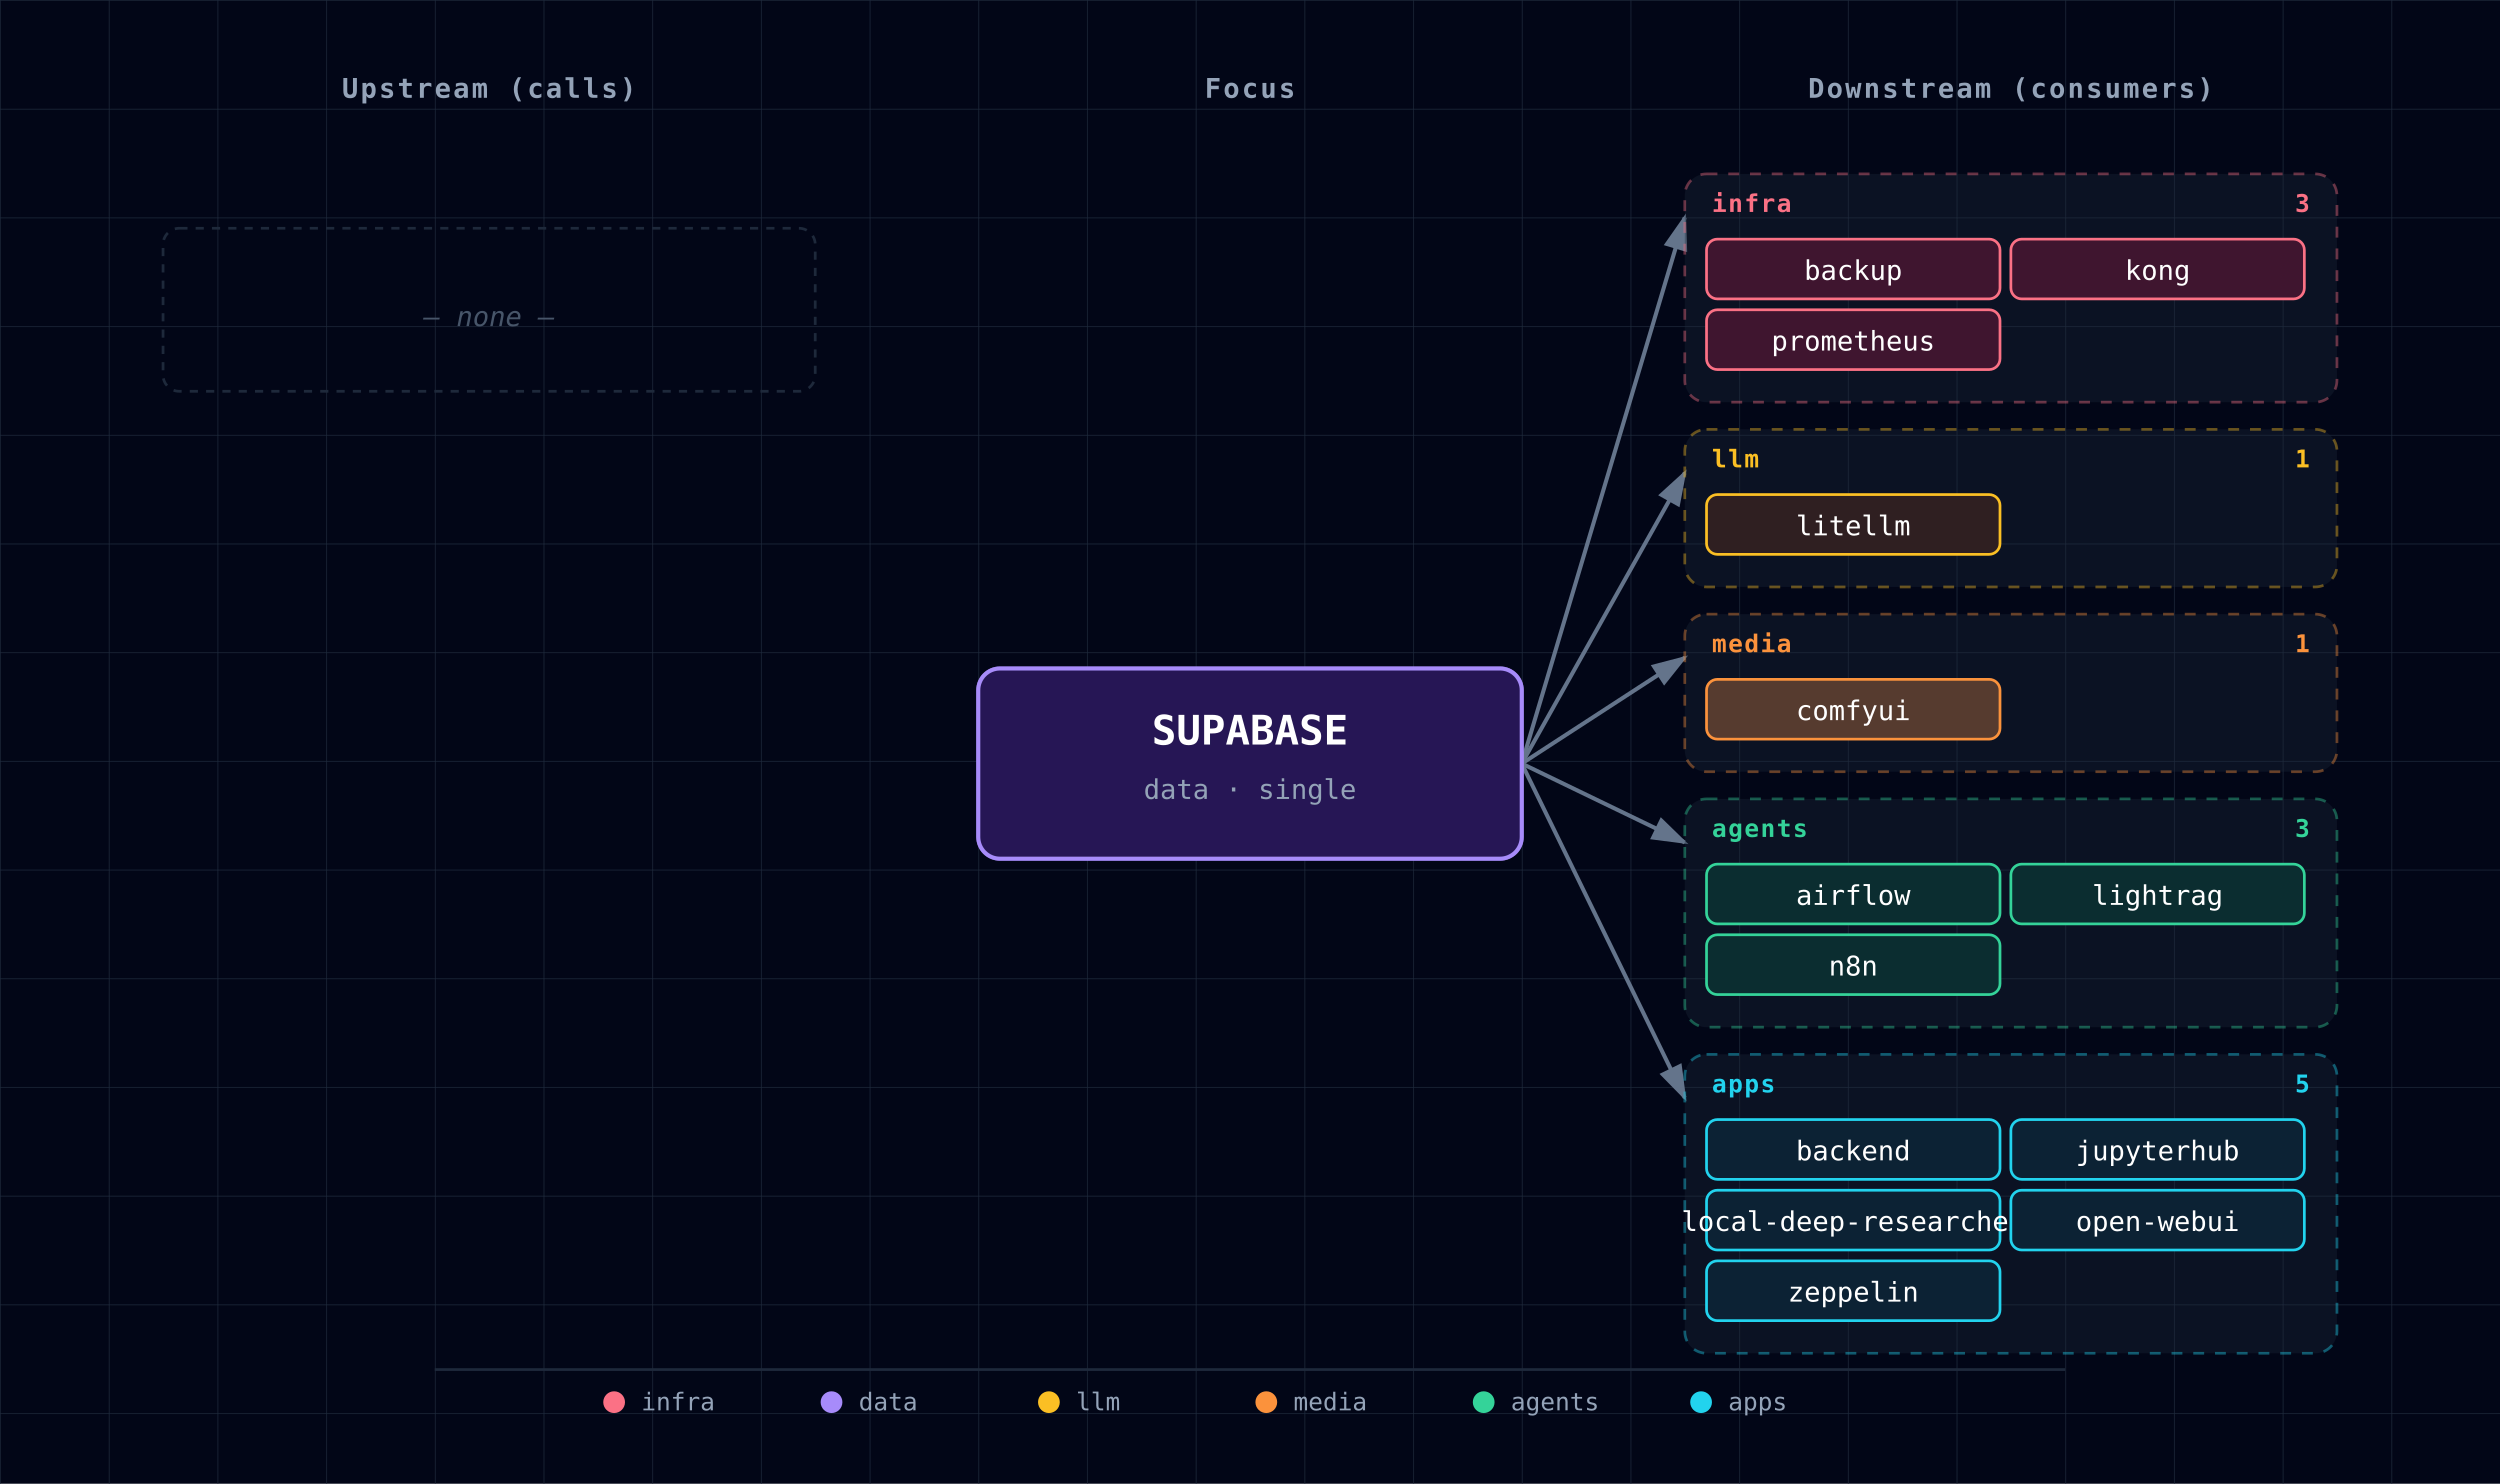
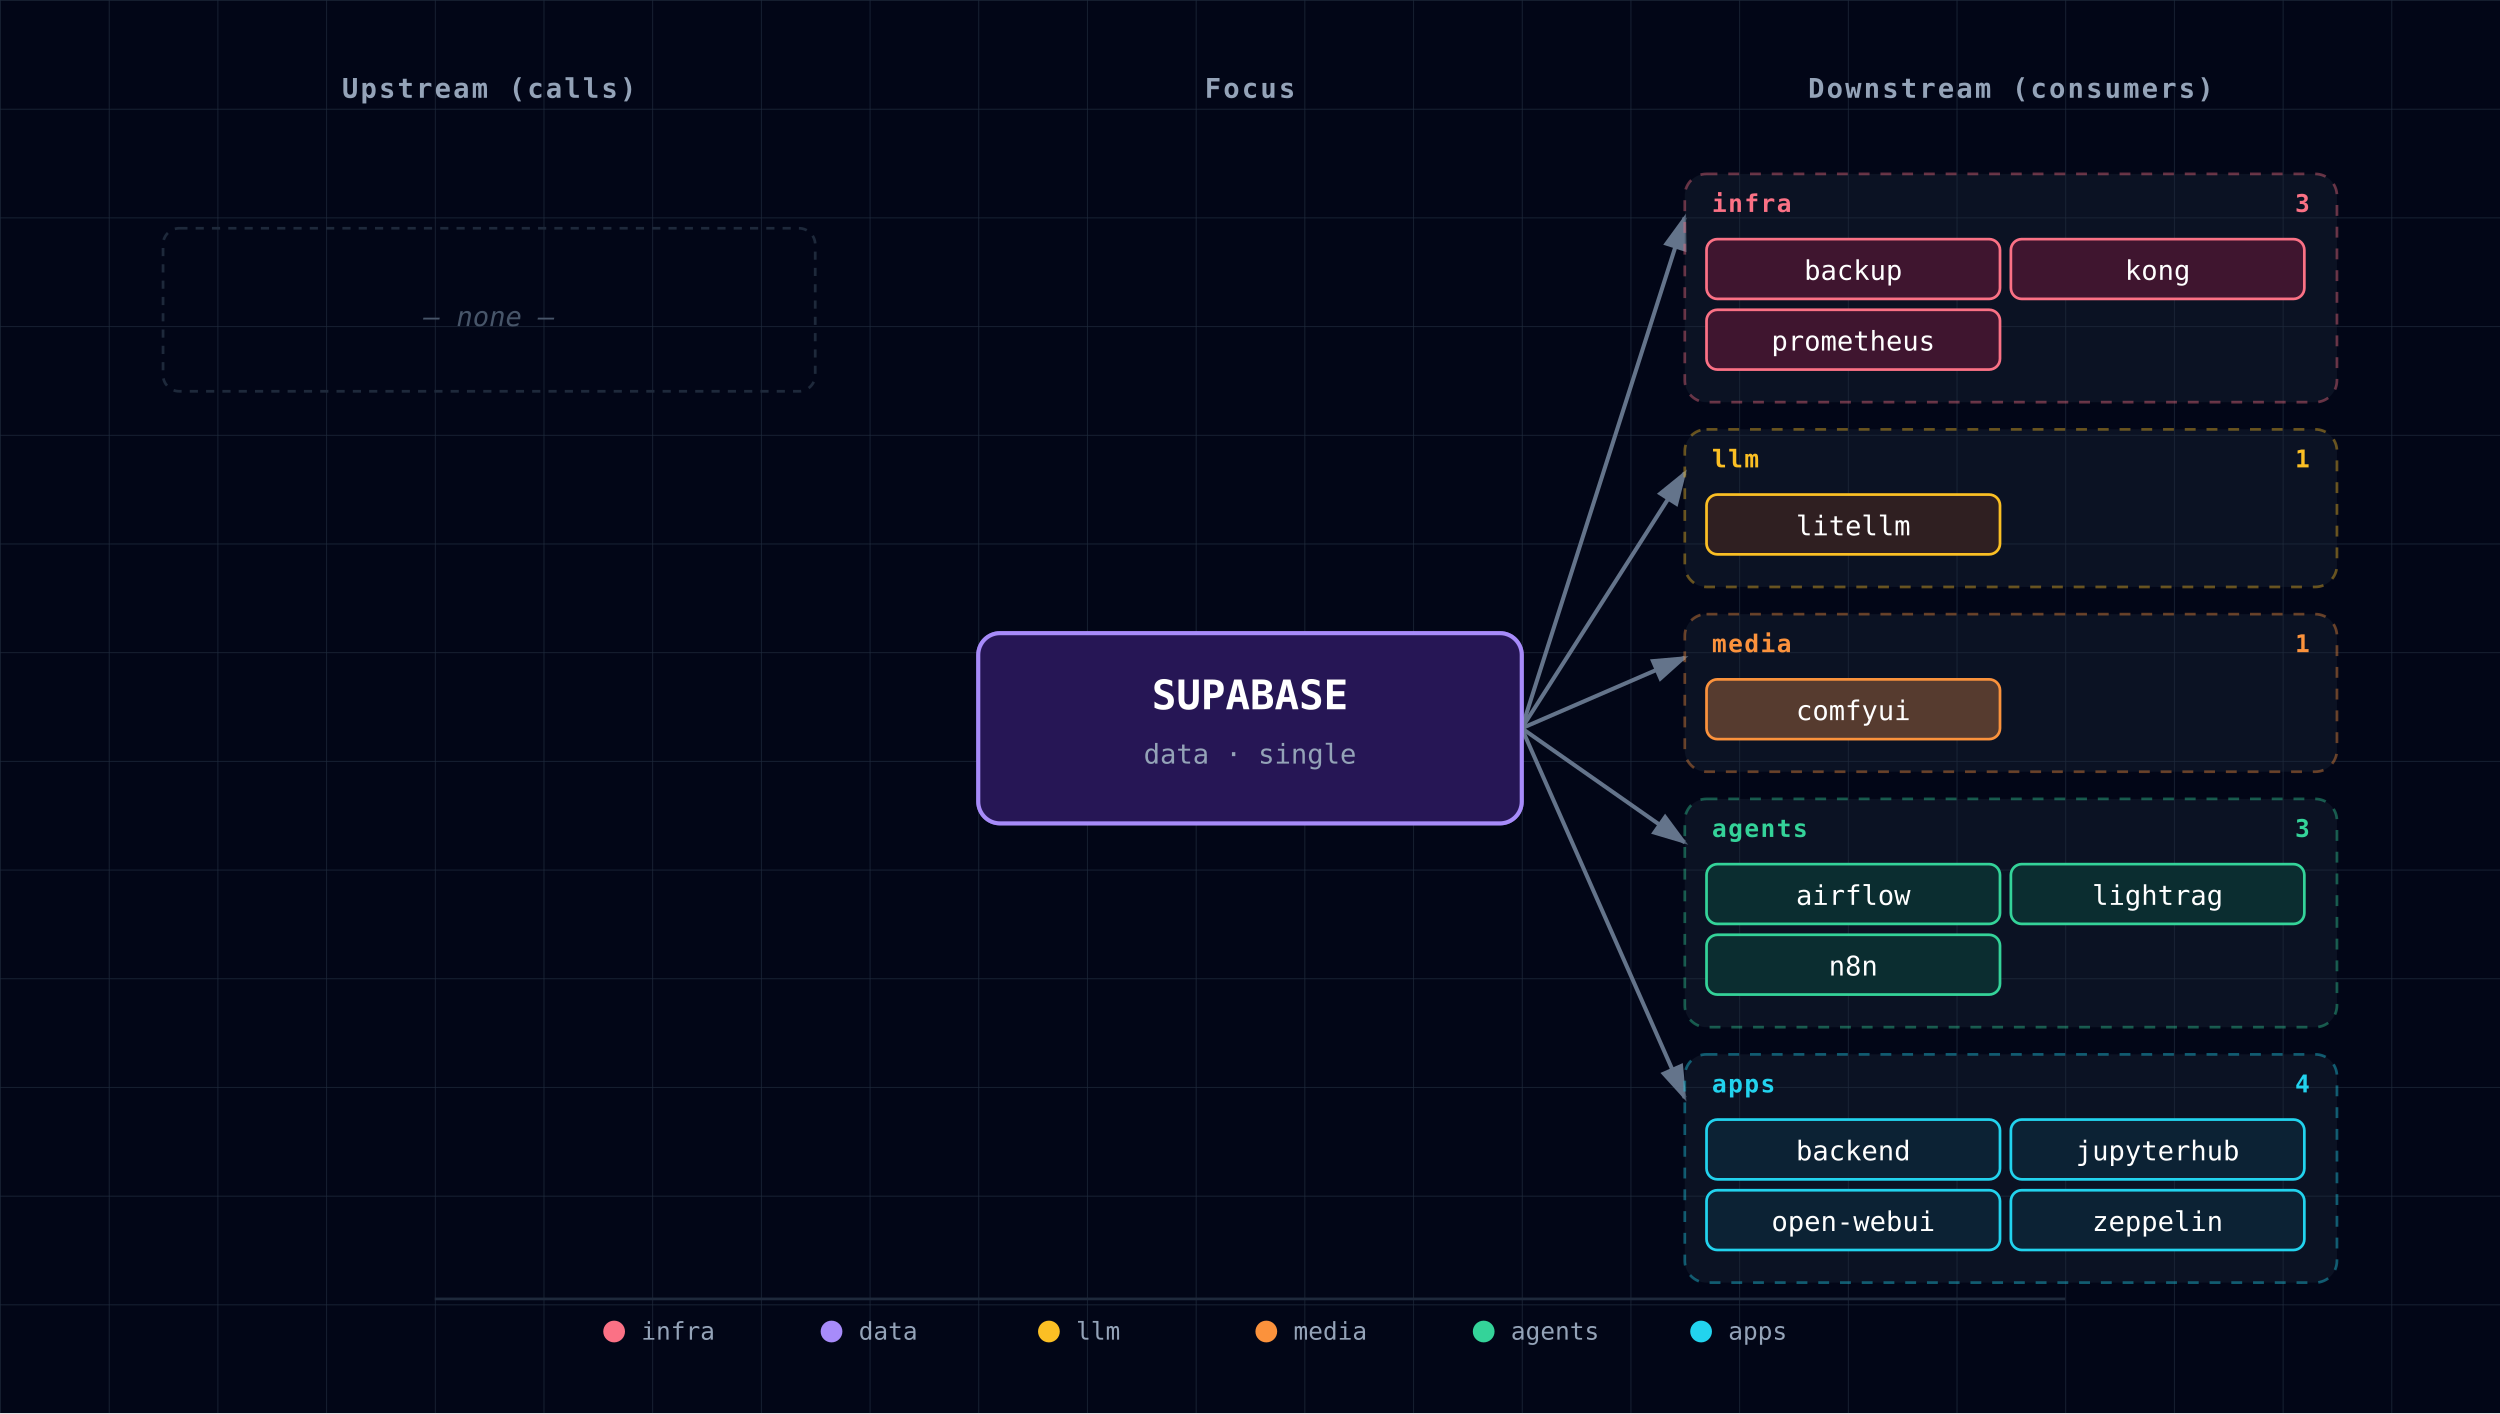
- <svg xmlns="http://www.w3.org/2000/svg" viewBox="0 0 920 546" font-family="'JetBrains Mono', 'Fira Code', Menlo, Consolas, monospace">
+ <svg xmlns="http://www.w3.org/2000/svg" viewBox="0 0 920 520" font-family="'JetBrains Mono', 'Fira Code', Menlo, Consolas, monospace">
  <defs>
    <pattern id="grid" width="40" height="40" patternUnits="userSpaceOnUse">
      <path d="M 40 0 L 0 0 0 40" fill="none" stroke="#1e293b" stroke-width="0.5" />
    </pattern>
    <marker id="arrowhead" markerWidth="9" markerHeight="6" refX="8" refY="3" orient="auto">
      <polygon points="0 0, 9 3, 0 6" fill="#64748b" />
    </marker>
    <filter id="focus-glow" x="-50%" y="-50%" width="200%" height="200%">
      <feGaussianBlur in="SourceAlpha" stdDeviation="6" />
      <feFlood flood-color="#a78bfa" flood-opacity="0.6" />
      <feComposite in2="SourceAlpha" operator="in" />
      <feMerge>
        <feMergeNode />
        <feMergeNode in="SourceGraphic" />
      </feMerge>
    </filter>
  </defs>
-   <rect width="920" height="546" fill="#020617" />
-   <rect width="920" height="546" fill="url(#grid)" />
+   <rect width="920" height="520" fill="#020617" />
+   <rect width="920" height="520" fill="url(#grid)" />
  <text x="180" y="36" fill="#94a3b8" font-size="10" font-weight="600" text-anchor="middle" letter-spacing="0.08em">Upstream (calls)</text>
  <text x="460" y="36" fill="#94a3b8" font-size="10" font-weight="600" text-anchor="middle" letter-spacing="0.08em">Focus</text>
  <text x="740" y="36" fill="#94a3b8" font-size="10" font-weight="600" text-anchor="middle" letter-spacing="0.08em">Downstream (consumers)</text>
-   <line x1="560" y1="281" x2="620" y2="80" stroke="#64748b" stroke-width="1.5" marker-end="url(#arrowhead)" />
-   <line x1="560" y1="281" x2="620" y2="174" stroke="#64748b" stroke-width="1.5" marker-end="url(#arrowhead)" />
-   <line x1="560" y1="281" x2="620" y2="242" stroke="#64748b" stroke-width="1.5" marker-end="url(#arrowhead)" />
-   <line x1="560" y1="281" x2="620" y2="310" stroke="#64748b" stroke-width="1.5" marker-end="url(#arrowhead)" />
-   <line x1="560" y1="281" x2="620" y2="404" stroke="#64748b" stroke-width="1.5" marker-end="url(#arrowhead)" />
+   <line x1="560" y1="268" x2="620" y2="80" stroke="#64748b" stroke-width="1.5" marker-end="url(#arrowhead)" />
+   <line x1="560" y1="268" x2="620" y2="174" stroke="#64748b" stroke-width="1.5" marker-end="url(#arrowhead)" />
+   <line x1="560" y1="268" x2="620" y2="242" stroke="#64748b" stroke-width="1.5" marker-end="url(#arrowhead)" />
+   <line x1="560" y1="268" x2="620" y2="310" stroke="#64748b" stroke-width="1.5" marker-end="url(#arrowhead)" />
+   <line x1="560" y1="268" x2="620" y2="404" stroke="#64748b" stroke-width="1.5" marker-end="url(#arrowhead)" />
  <g>
    <rect x="60" y="84" width="240" height="60" rx="6" fill="none" stroke="#1e293b" stroke-width="1" stroke-dasharray="3,3" />
    <text x="180" y="120" fill="#475569" font-size="10" font-style="italic" text-anchor="middle">— none —</text>
  </g>
  <g>
    <g class="cluster">
      <rect x="620" y="64" width="240" height="84" rx="8" fill="rgba(30,41,59,0.35)" stroke="#fb7185" stroke-width="1" stroke-dasharray="4,4" stroke-opacity="0.4" />
      <text x="630" y="78" fill="#fb7185" font-size="9" font-weight="700" text-anchor="start" style="letter-spacing:0.06em;text-transform:uppercase;">infra</text>
      <text x="850" y="78" fill="#fb7185" font-size="9" font-weight="600" text-anchor="end">3</text>
    </g>
    <g>
      <rect x="628" y="88" width="108" height="22" rx="4" fill="#0f172a" />
      <rect x="628" y="88" width="108" height="22" rx="4" fill="rgba(136, 19, 55, 0.4)" stroke="#fb7185" stroke-width="1" />
      <text x="682" y="103" fill="white" font-size="10" text-anchor="middle">backup</text>
    </g>
    <g>
      <rect x="740" y="88" width="108" height="22" rx="4" fill="#0f172a" />
      <rect x="740" y="88" width="108" height="22" rx="4" fill="rgba(136, 19, 55, 0.4)" stroke="#fb7185" stroke-width="1" />
      <text x="794" y="103" fill="white" font-size="10" text-anchor="middle">kong</text>
    </g>
    <g>
      <rect x="628" y="114" width="108" height="22" rx="4" fill="#0f172a" />
      <rect x="628" y="114" width="108" height="22" rx="4" fill="rgba(136, 19, 55, 0.4)" stroke="#fb7185" stroke-width="1" />
      <text x="682" y="129" fill="white" font-size="10" text-anchor="middle">prometheus</text>
    </g>
    <g class="cluster">
      <rect x="620" y="158" width="240" height="58" rx="8" fill="rgba(30,41,59,0.35)" stroke="#fbbf24" stroke-width="1" stroke-dasharray="4,4" stroke-opacity="0.4" />
      <text x="630" y="172" fill="#fbbf24" font-size="9" font-weight="700" text-anchor="start" style="letter-spacing:0.06em;text-transform:uppercase;">llm</text>
      <text x="850" y="172" fill="#fbbf24" font-size="9" font-weight="600" text-anchor="end">1</text>
    </g>
    <g>
      <rect x="628" y="182" width="108" height="22" rx="4" fill="#0f172a" />
      <rect x="628" y="182" width="108" height="22" rx="4" fill="rgba(120, 53, 15, 0.3)" stroke="#fbbf24" stroke-width="1" />
      <text x="682" y="197" fill="white" font-size="10" text-anchor="middle">litellm</text>
    </g>
    <g class="cluster">
      <rect x="620" y="226" width="240" height="58" rx="8" fill="rgba(30,41,59,0.35)" stroke="#fb923c" stroke-width="1" stroke-dasharray="4,4" stroke-opacity="0.4" />
      <text x="630" y="240" fill="#fb923c" font-size="9" font-weight="700" text-anchor="start" style="letter-spacing:0.06em;text-transform:uppercase;">media</text>
      <text x="850" y="240" fill="#fb923c" font-size="9" font-weight="600" text-anchor="end">1</text>
    </g>
    <g>
      <rect x="628" y="250" width="108" height="22" rx="4" fill="#0f172a" />
      <rect x="628" y="250" width="108" height="22" rx="4" fill="rgba(251, 146, 60, 0.3)" stroke="#fb923c" stroke-width="1" />
      <text x="682" y="265" fill="white" font-size="10" text-anchor="middle">comfyui</text>
    </g>
    <g class="cluster">
      <rect x="620" y="294" width="240" height="84" rx="8" fill="rgba(30,41,59,0.35)" stroke="#34d399" stroke-width="1" stroke-dasharray="4,4" stroke-opacity="0.4" />
      <text x="630" y="308" fill="#34d399" font-size="9" font-weight="700" text-anchor="start" style="letter-spacing:0.06em;text-transform:uppercase;">agents</text>
      <text x="850" y="308" fill="#34d399" font-size="9" font-weight="600" text-anchor="end">3</text>
    </g>
    <g>
      <rect x="628" y="318" width="108" height="22" rx="4" fill="#0f172a" />
      <rect x="628" y="318" width="108" height="22" rx="4" fill="rgba(6, 78, 59, 0.4)" stroke="#34d399" stroke-width="1" />
      <text x="682" y="333" fill="white" font-size="10" text-anchor="middle">airflow</text>
    </g>
    <g>
      <rect x="740" y="318" width="108" height="22" rx="4" fill="#0f172a" />
      <rect x="740" y="318" width="108" height="22" rx="4" fill="rgba(6, 78, 59, 0.4)" stroke="#34d399" stroke-width="1" />
      <text x="794" y="333" fill="white" font-size="10" text-anchor="middle">lightrag</text>
    </g>
    <g>
      <rect x="628" y="344" width="108" height="22" rx="4" fill="#0f172a" />
      <rect x="628" y="344" width="108" height="22" rx="4" fill="rgba(6, 78, 59, 0.4)" stroke="#34d399" stroke-width="1" />
      <text x="682" y="359" fill="white" font-size="10" text-anchor="middle">n8n</text>
    </g>
    <g class="cluster">
-       <rect x="620" y="388" width="240" height="110" rx="8" fill="rgba(30,41,59,0.35)" stroke="#22d3ee" stroke-width="1" stroke-dasharray="4,4" stroke-opacity="0.4" />
+       <rect x="620" y="388" width="240" height="84" rx="8" fill="rgba(30,41,59,0.35)" stroke="#22d3ee" stroke-width="1" stroke-dasharray="4,4" stroke-opacity="0.4" />
      <text x="630" y="402" fill="#22d3ee" font-size="9" font-weight="700" text-anchor="start" style="letter-spacing:0.06em;text-transform:uppercase;">apps</text>
-       <text x="850" y="402" fill="#22d3ee" font-size="9" font-weight="600" text-anchor="end">5</text>
+       <text x="850" y="402" fill="#22d3ee" font-size="9" font-weight="600" text-anchor="end">4</text>
    </g>
    <g>
      <rect x="628" y="412" width="108" height="22" rx="4" fill="#0f172a" />
      <rect x="628" y="412" width="108" height="22" rx="4" fill="rgba(8, 51, 68, 0.4)" stroke="#22d3ee" stroke-width="1" />
      <text x="682" y="427" fill="white" font-size="10" text-anchor="middle">backend</text>
    </g>
    <g>
      <rect x="740" y="412" width="108" height="22" rx="4" fill="#0f172a" />
      <rect x="740" y="412" width="108" height="22" rx="4" fill="rgba(8, 51, 68, 0.4)" stroke="#22d3ee" stroke-width="1" />
      <text x="794" y="427" fill="white" font-size="10" text-anchor="middle">jupyterhub</text>
    </g>
    <g>
      <rect x="628" y="438" width="108" height="22" rx="4" fill="#0f172a" />
      <rect x="628" y="438" width="108" height="22" rx="4" fill="rgba(8, 51, 68, 0.4)" stroke="#22d3ee" stroke-width="1" />
-       <text x="682" y="453" fill="white" font-size="10" text-anchor="middle">local-deep-researcher</text>
+       <text x="682" y="453" fill="white" font-size="10" text-anchor="middle">open-webui</text>
    </g>
    <g>
      <rect x="740" y="438" width="108" height="22" rx="4" fill="#0f172a" />
      <rect x="740" y="438" width="108" height="22" rx="4" fill="rgba(8, 51, 68, 0.4)" stroke="#22d3ee" stroke-width="1" />
-       <text x="794" y="453" fill="white" font-size="10" text-anchor="middle">open-webui</text>
-     </g>
-     <g>
-       <rect x="628" y="464" width="108" height="22" rx="4" fill="#0f172a" />
-       <rect x="628" y="464" width="108" height="22" rx="4" fill="rgba(8, 51, 68, 0.4)" stroke="#22d3ee" stroke-width="1" />
-       <text x="682" y="479" fill="white" font-size="10" text-anchor="middle">zeppelin</text>
+       <text x="794" y="453" fill="white" font-size="10" text-anchor="middle">zeppelin</text>
    </g>
  </g>
  <g class="focus" filter="url(#focus-glow)">
-     <rect x="360" y="246" width="200" height="70" rx="8" fill="#0f172a" />
-     <rect x="360" y="246" width="200" height="70" rx="8" fill="rgba(76, 29, 149, 0.4)" stroke="#a78bfa" stroke-width="1.5" />
-     <text x="460" y="274" fill="white" font-size="15" font-weight="700" text-anchor="middle">SUPABASE</text>
-     <text x="460" y="294" fill="#94a3b8" font-size="10" text-anchor="middle">data · single</text>
+     <rect x="360" y="233" width="200" height="70" rx="8" fill="#0f172a" />
+     <rect x="360" y="233" width="200" height="70" rx="8" fill="rgba(76, 29, 149, 0.4)" stroke="#a78bfa" stroke-width="1.5" />
+     <text x="460" y="261" fill="white" font-size="15" font-weight="700" text-anchor="middle">SUPABASE</text>
+     <text x="460" y="281" fill="#94a3b8" font-size="10" text-anchor="middle">data · single</text>
  </g>
  <g class="legend">
-     <line x1="160" y1="504" x2="760" y2="504" stroke="#1e293b" stroke-width="1" />
-     <circle cx="226" cy="516" r="4" fill="#fb7185" />
-     <text x="236" y="519" fill="#94a3b8" font-size="9" font-weight="400" text-anchor="start">infra</text>
-     <circle cx="306" cy="516" r="4" fill="#a78bfa" />
-     <text x="316" y="519" fill="#94a3b8" font-size="9" font-weight="400" text-anchor="start">data</text>
-     <circle cx="386" cy="516" r="4" fill="#fbbf24" />
-     <text x="396" y="519" fill="#94a3b8" font-size="9" font-weight="400" text-anchor="start">llm</text>
-     <circle cx="466" cy="516" r="4" fill="#fb923c" />
-     <text x="476" y="519" fill="#94a3b8" font-size="9" font-weight="400" text-anchor="start">media</text>
-     <circle cx="546" cy="516" r="4" fill="#34d399" />
-     <text x="556" y="519" fill="#94a3b8" font-size="9" font-weight="400" text-anchor="start">agents</text>
-     <circle cx="626" cy="516" r="4" fill="#22d3ee" />
-     <text x="636" y="519" fill="#94a3b8" font-size="9" font-weight="400" text-anchor="start">apps</text>
+     <line x1="160" y1="478" x2="760" y2="478" stroke="#1e293b" stroke-width="1" />
+     <circle cx="226" cy="490" r="4" fill="#fb7185" />
+     <text x="236" y="493" fill="#94a3b8" font-size="9" font-weight="400" text-anchor="start">infra</text>
+     <circle cx="306" cy="490" r="4" fill="#a78bfa" />
+     <text x="316" y="493" fill="#94a3b8" font-size="9" font-weight="400" text-anchor="start">data</text>
+     <circle cx="386" cy="490" r="4" fill="#fbbf24" />
+     <text x="396" y="493" fill="#94a3b8" font-size="9" font-weight="400" text-anchor="start">llm</text>
+     <circle cx="466" cy="490" r="4" fill="#fb923c" />
+     <text x="476" y="493" fill="#94a3b8" font-size="9" font-weight="400" text-anchor="start">media</text>
+     <circle cx="546" cy="490" r="4" fill="#34d399" />
+     <text x="556" y="493" fill="#94a3b8" font-size="9" font-weight="400" text-anchor="start">agents</text>
+     <circle cx="626" cy="490" r="4" fill="#22d3ee" />
+     <text x="636" y="493" fill="#94a3b8" font-size="9" font-weight="400" text-anchor="start">apps</text>
  </g>
</svg>
